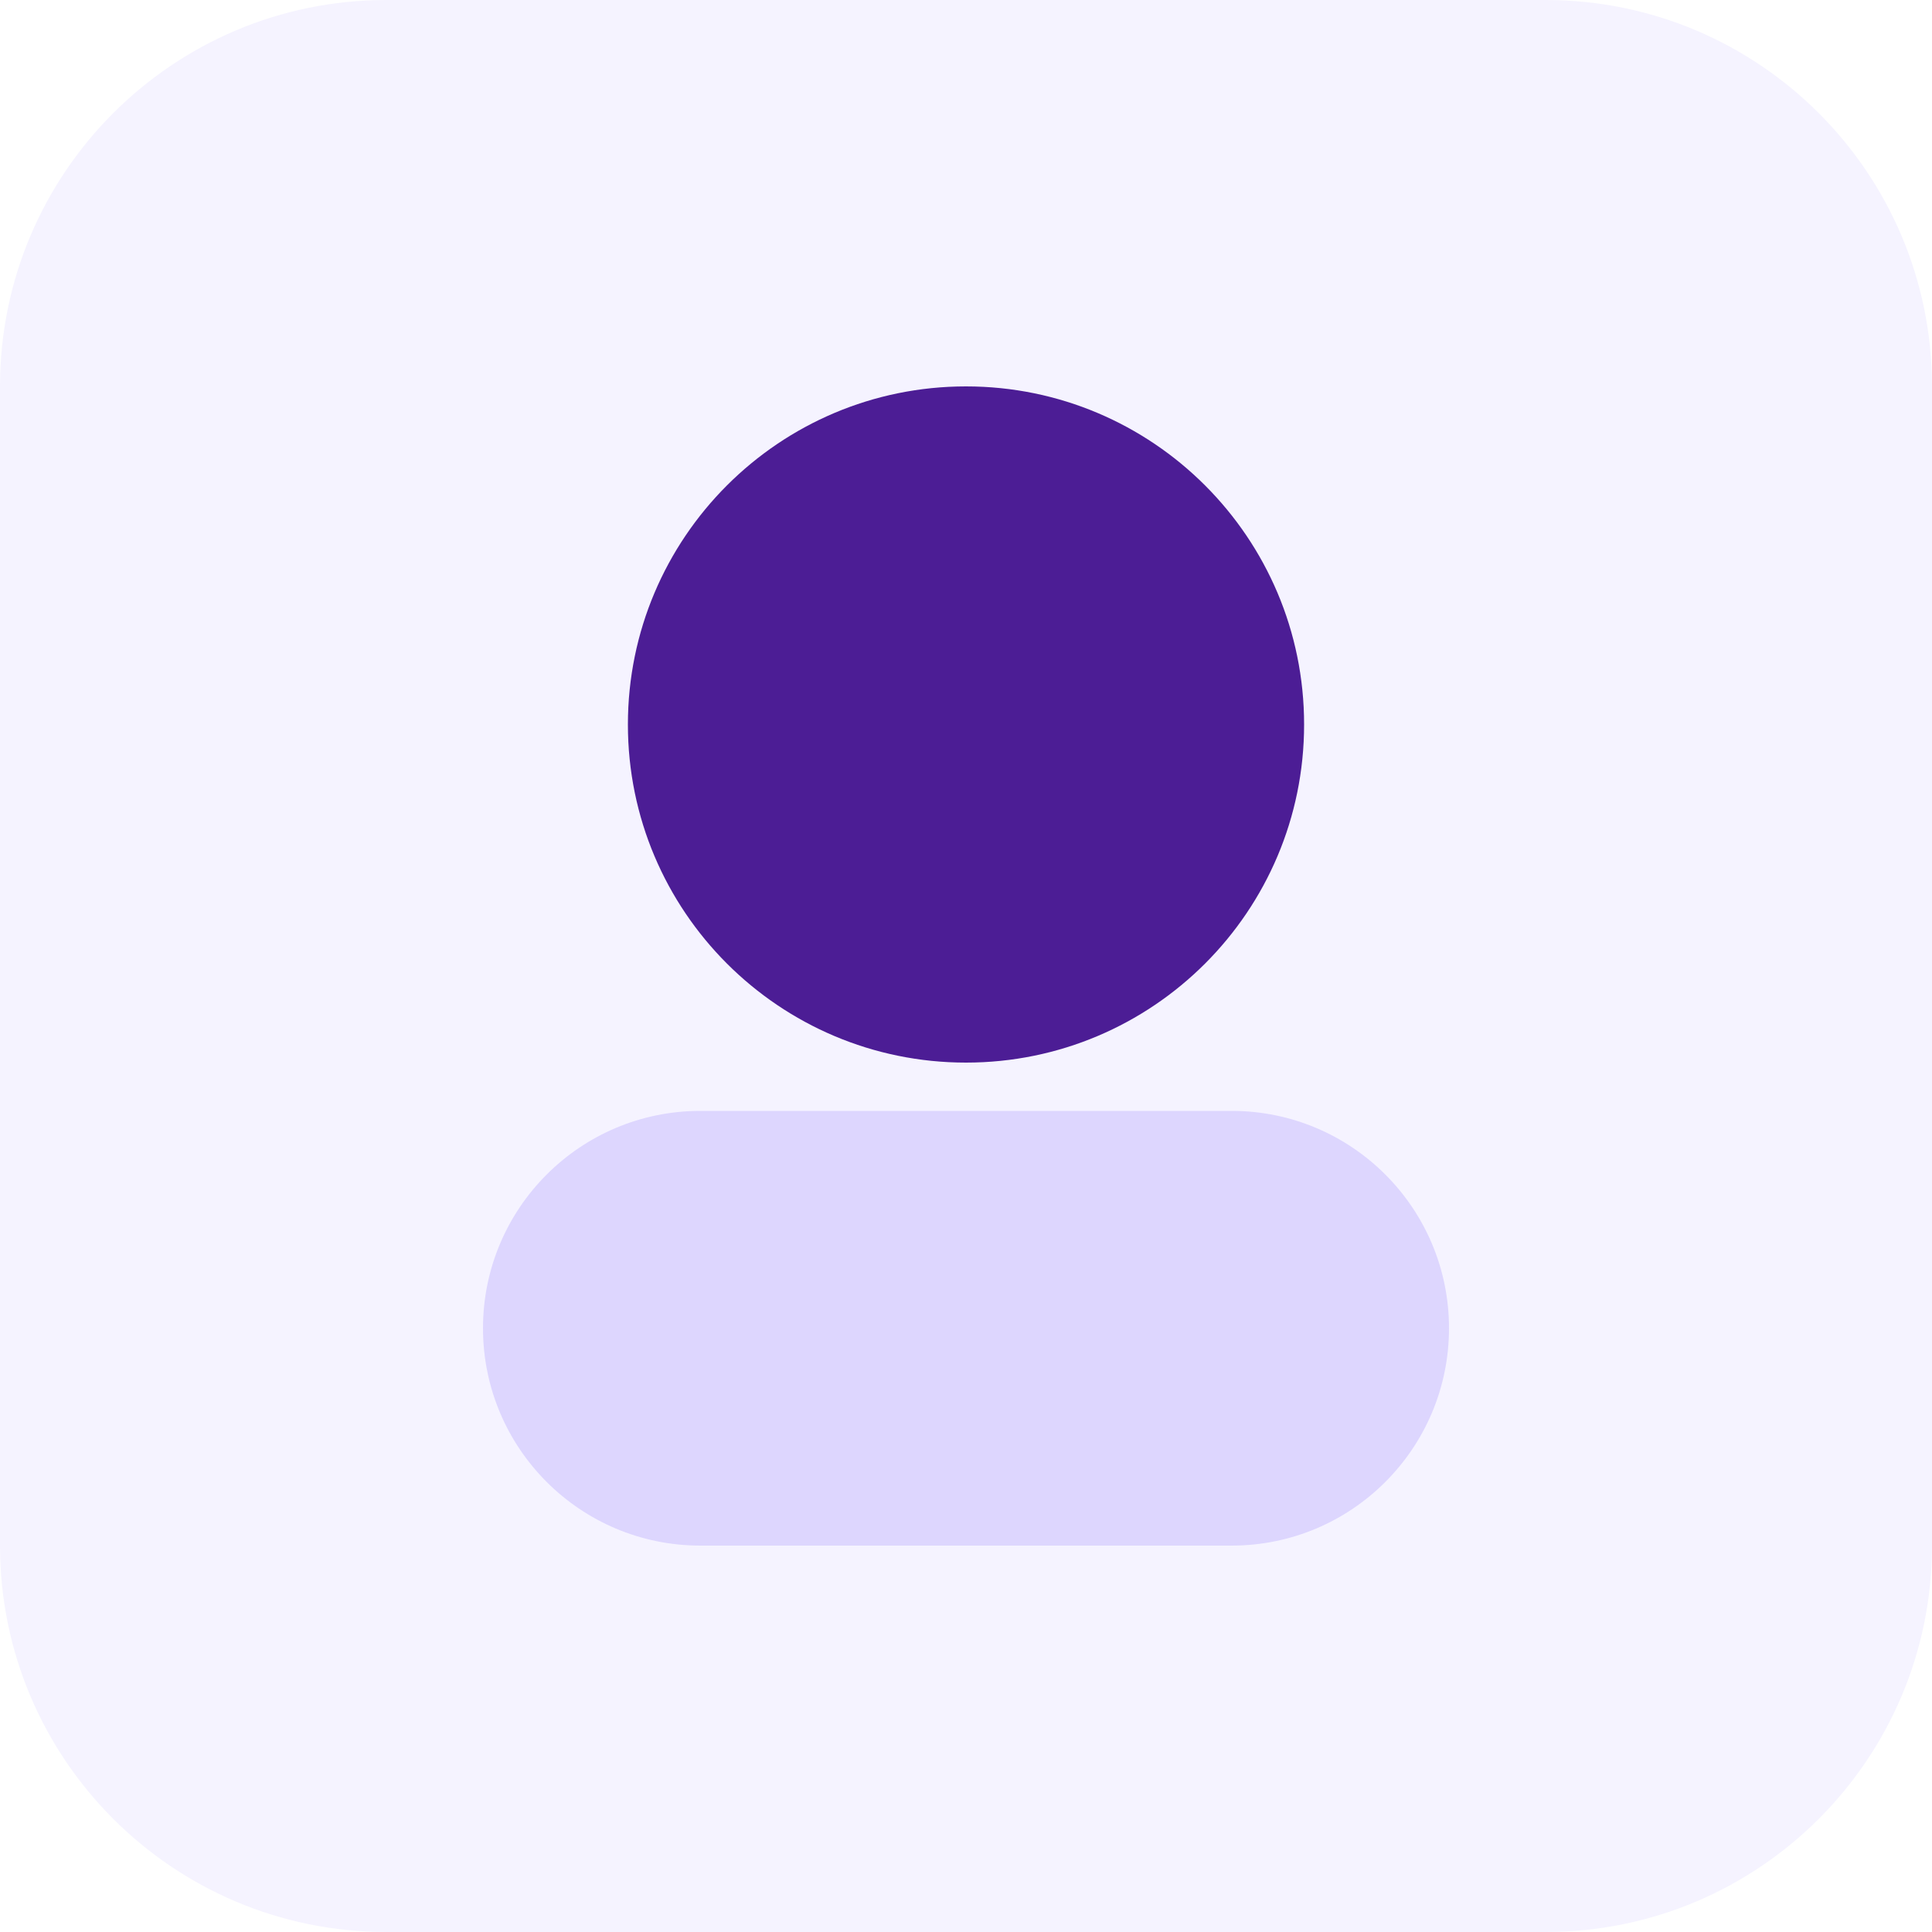
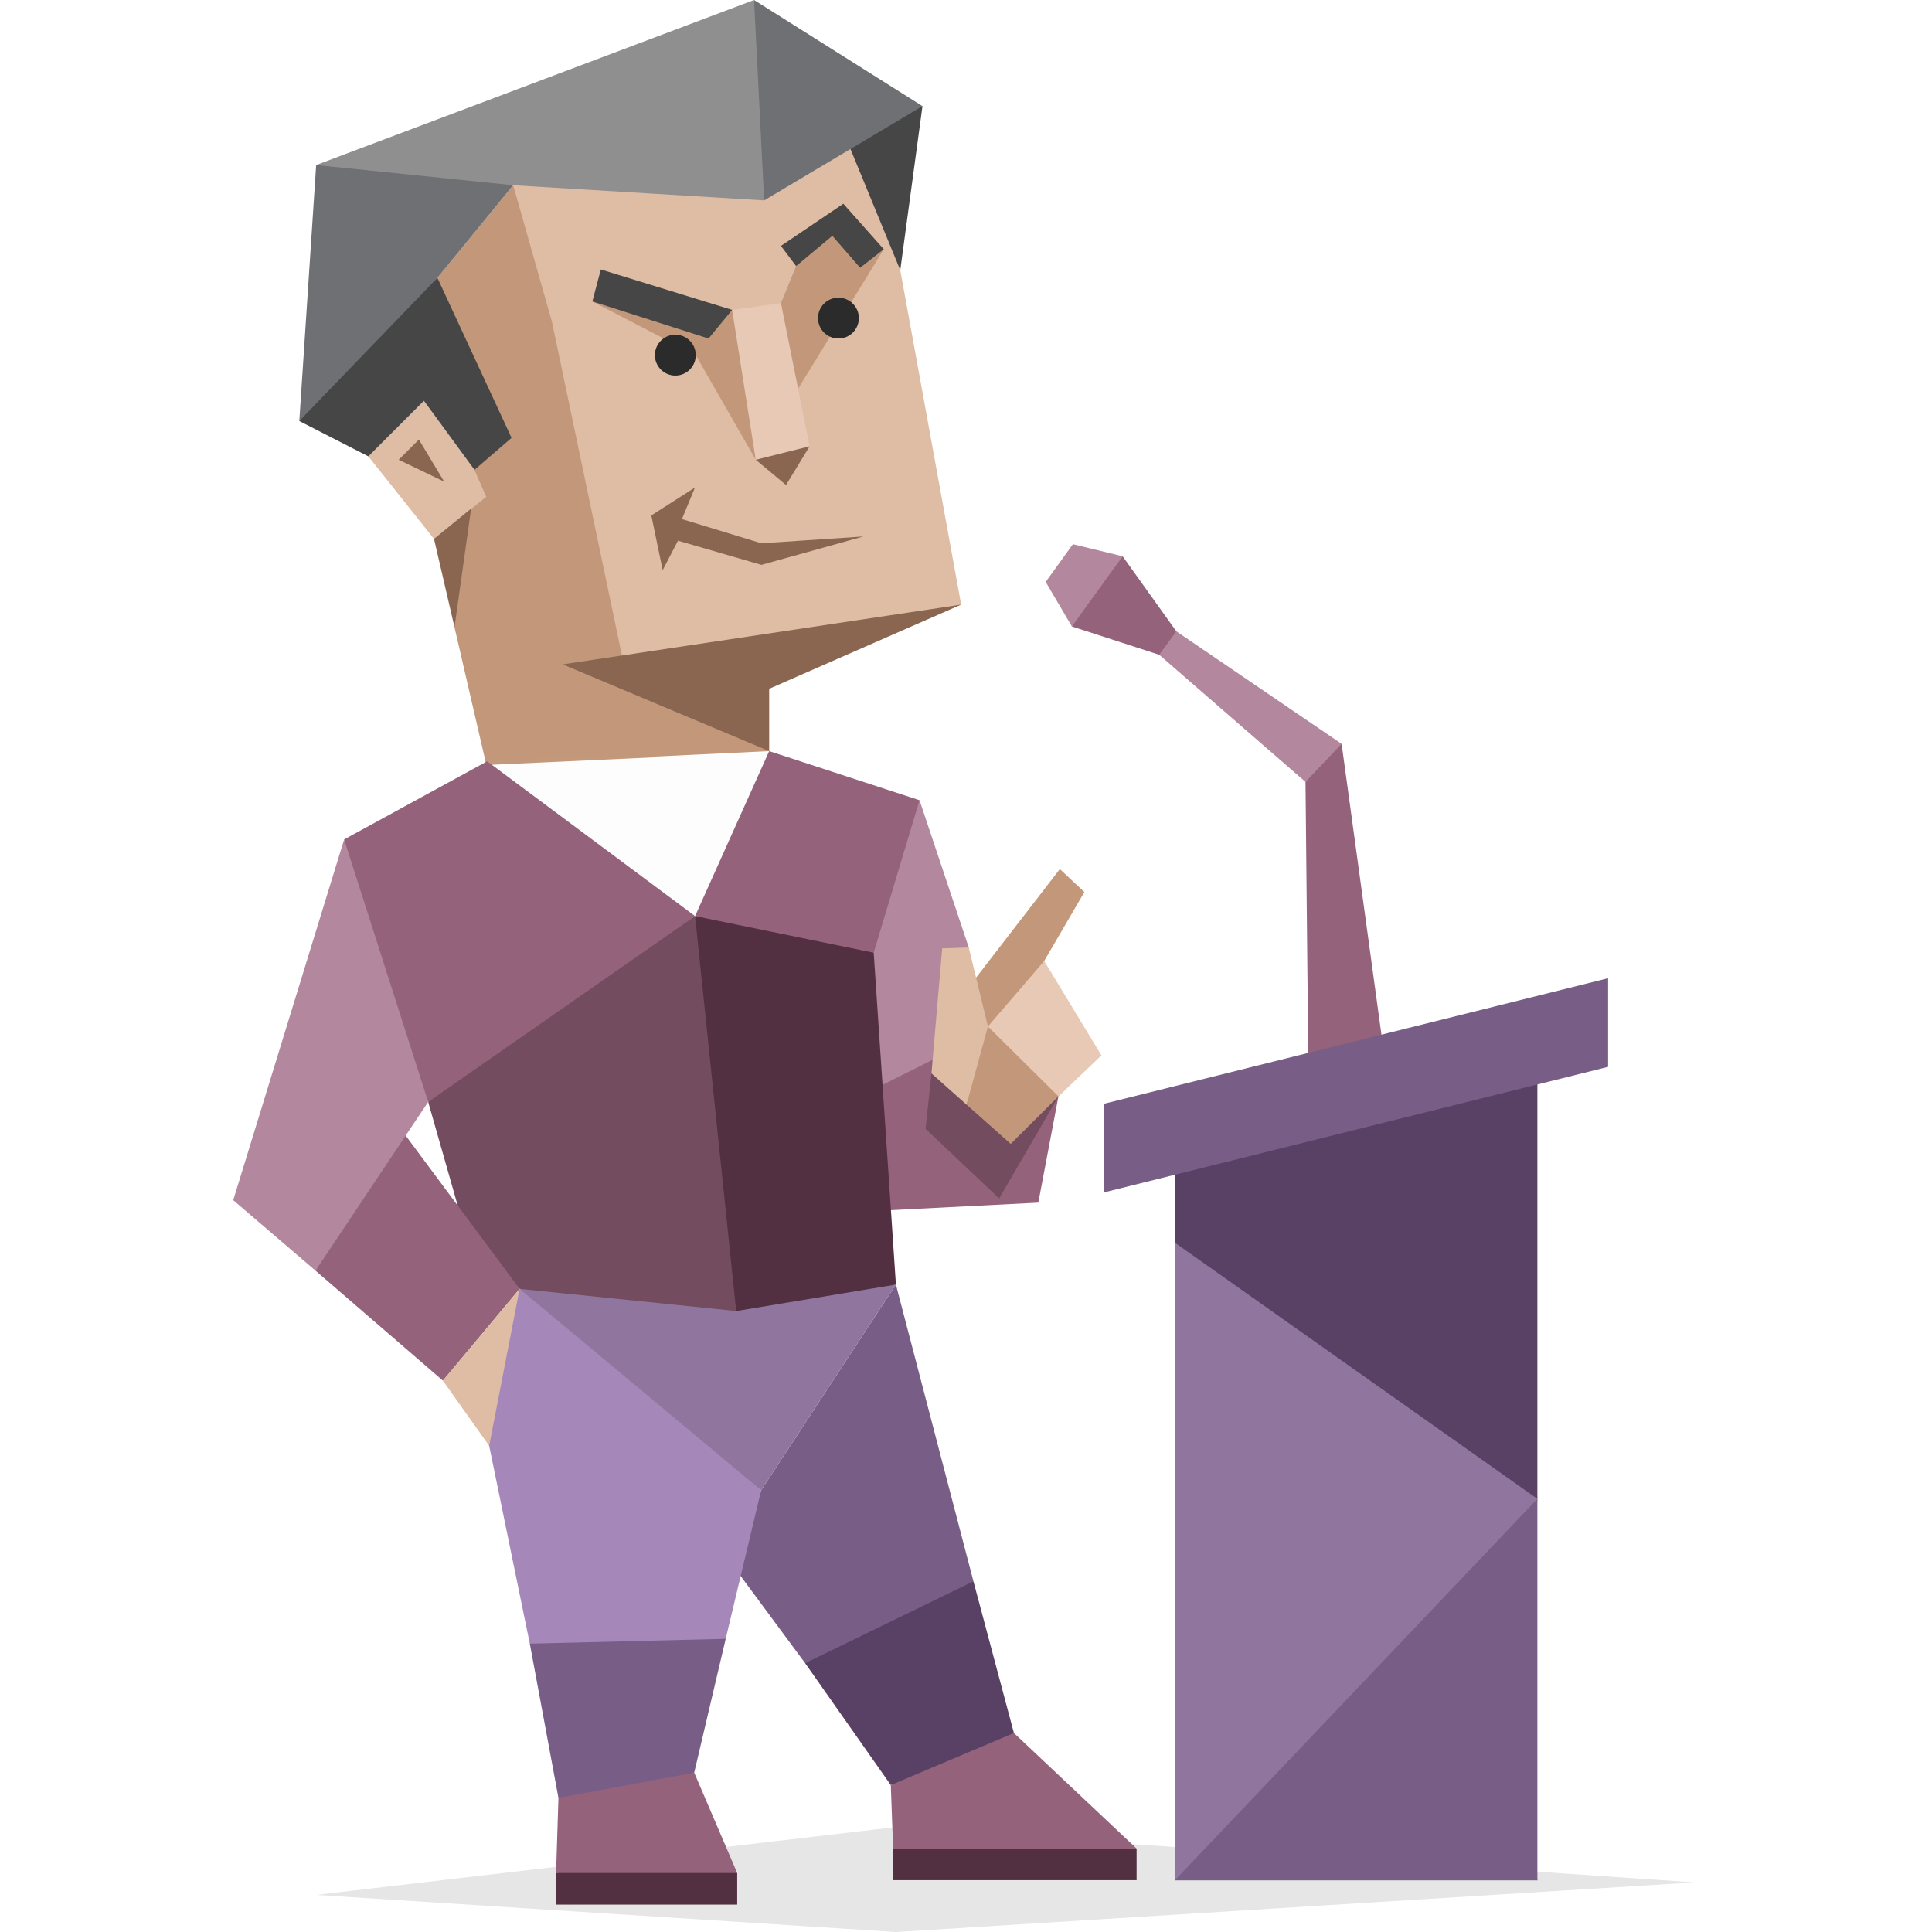
- <svg xmlns="http://www.w3.org/2000/svg" viewBox="0 0 80 80">
-   <rect width="80" height="80" rx="16" fill="#F5F3FF" />
-   <circle cx="40" cy="30" r="14" fill="#4C1D95" />
-   <rect x="20" y="46" width="40" height="18" rx="9" fill="#DDD6FE" />
+ <svg xmlns="http://www.w3.org/2000/svg" width="400.0" height="400.0" viewBox="0 0 400.0 400.0">
+   <path d="M 65.46,392.32 L 184.43,378.4 L 350.8,389.73 L 185.49,400 L 65.46,392.32 z" opacity="0.1" />
+   <path d="M 286.65,218.849 L 270.889,221.69 L 270.29,161.89 L 273.25,157.289 L 277.769,154.01 L 286.65,218.849 z" fill="#95627b" />
+   <path d="M 277.77,154.01 L 270.291,161.89 L 237.52,133.41 L 237.781,130.23 L 240.81,128.84 L 277.77,154.01 z" fill="#b3879d" />
+   <path d="M 318.299,389.31 L 283.739,383.361 L 243.23,389.31 L 243.23,257.27 L 246.199,246.871 L 243.23,228.13 L 318.299,209.13 L 314.86,262.451 L 318.299,310.321 L 313.949,354.701 L 318.299,389.31 z" fill="#90759f" />
+   <path d="M 318.299,209.13 L 243.23,227.01 L 243.23,257.27 L 318.299,310.32 L 318.299,209.13 z" fill="#584164" />
+   <path d="M 332.94,220.88 L 228.58,246.87 L 228.58,228.52 L 332.94,202.53 L 332.94,220.88 z" fill="#785d87" />
+   <path d="M 318.299,310.32 L 243.23,389.309 L 318.299,389.309 L 318.299,310.32 z" fill="#785d87" />
+   <path d="M 232.43,115.17 L 227.701,122.88 L 221.92,129.7 L 216.5,120.48 L 222.13,112.67 L 232.43,115.17 z" fill="#b3879d" />
+   <path d="M 232.43,115.17 L 221.92,129.7 L 239.991,135.56 L 243.55,130.71 L 232.43,115.17 z" fill="#95627b" />
+   <path d="M 152.24,324.8 L 166.7,344.35 L 186.85,339.3 L 201.54,327.39 L 185.49,265.96 L 157.59,308.53 L 152.24,324.8 z" fill="#785d87" />
+   <path d="M 166.7,344.35 L 184.43,369.58 L 206.37,364.361 L 209.92,358.8 L 201.54,327.39 L 166.7,344.35 z" fill="#584164" />
+   <path d="M 107.58,266.85 L 185.49,265.96 L 157.59,308.53 L 133.46,297.33 L 107.58,266.85 z" fill="#90759f" />
+   <path d="M 157.59,308.53 L 150.25,339.3 L 129.97,347.679 L 109.69,340.3 L 101.28,299.34 L 99.64,282.7 L 107.58,266.849 L 157.59,308.53 z" fill="#a687b9" />
+   <path d="M 150.25,339.3 L 143.73,367.01 L 131.56,373.3 L 115.62,372.231 L 109.69,340.3 L 150.25,339.3 z" fill="#785d87" />
+   <path d="M 143.73,367.01 L 152.63,387.79 L 134.2,389.79 L 115.13,387.79 L 115.62,372.231 L 143.73,367.01 z" fill="#95627b" />
+   <path d="M 209.92,358.799 L 235.32,382.73 L 205.84,384.73 L 184.91,382.73 L 184.43,369.579 L 209.92,358.799 z" fill="#95627b" />
+   <path d="M 115.13,387.79 L 152.63,387.79 L 152.63,394.33 L 115.13,394.33 L 115.13,387.79 z" fill="#532f42" />
+   <path d="M 184.91,382.73 L 235.32,382.73 L 235.32,389.27 L 184.91,389.27 L 184.91,382.73 z" fill="#532f42" />
+   <path d="M 190.38,165.68 L 200.57,196.16 L 197.59,224.43 L 178.78,237.54 L 178.634,231.061 L 177.75,191.75 L 190.38,165.68 z" fill="#b3879d" />
+   <path d="M 193.721,219.1 L 197.59,224.43 L 219.139,226.991 L 214.971,248.991 L 181.79,250.68 L 179.611,226.17 L 193.721,219.1 z" fill="#95627b" />
+   <path d="M 192.85,222.24 L 191.62,233.71 L 206.87,248.13 L 219.14,226.99 L 207.769,225.3 L 192.85,222.24 z" fill="#734d5f" />
+   <path d="M 204.54,212.519 L 198.94,206.491 L 219.43,179.931 L 224.51,184.69 L 216.19,198.959 L 212.82,209.3 L 204.54,212.519 z" fill="#c3977a" />
+   <path d="M 204.54,207.51 L 221.35,224.79 L 209.26,236.83 L 200.11,228.7 L 204.54,207.51 z" fill="#c3977a" />
+   <path d="M 200.57,196.16 L 195.07,196.35 L 192.85,222.24 L 200.11,228.7 L 204.54,212.519 L 200.57,196.16 z" fill="#dfbca4" />
+   <path d="M 204.54,212.519 L 216.19,198.959 L 228.04,218.51 L 219.14,226.991 L 204.54,212.519 z" fill="#e8c9b6" />
+   <path d="M 158.21,41.49 L 168.97,29.85 L 181.22,27.55 L 199,125.18 L 166.84,133.36 L 128.57,135.99 L 109.97,69.63 L 106.25,38.35 L 132.76,35.15 L 158.21,41.49 z" fill="#dfbca4" />
+   <path d="M 151.58,140.35 L 199,125.18 C 175.699,129.22 152.398,133.26 129.098,137.301 C 124.155,113.734 119.212,90.167 114.27,66.6 L 106.25,38.35 L 90.56,57.53 L 95.01,72.42 L 105.91,90.66 L 100.99,91.97 L 98.23,97.28 L 92.44,93.11 L 87.77,82.99 L 82.58,90.96 L 76.27,94.49 L 85.63,102.2 L 89.86,111.58 L 92.57,117.48 L 93.97,129.31 L 100.67,158.3 L 159.25,155.51 L 151.58,140.35 z" fill="#c3977a" />
+   <path d="M 186.39,55.93 L 190.99,21.97 L 173.59,24.79 L 186.39,55.93 z" fill="#464646" />
+   <path d="M 98.23,97.28 L 100.67,102.86 L 89.86,111.58 L 76.27,94.49 L 87.77,82.99 L 98.23,97.28 z" fill="#dfbca4" />
+   <path d="M 158.21,41.49 L 190.99,21.97 L 156.12,0 L 153.41,22.75 L 158.21,41.49 z" fill="#6e7073" />
+   <path d="M 158.21,41.49 L 156.12,0 L 65.46,34.17 L 85.02,40.15 L 106.25,38.35 L 158.21,41.49 z" fill="#8f8f8f" />
+   <path d="M 65.46,34.17 L 61.97,87.17 L 77.79,73.82 L 90.56,57.53 L 106.25,38.35 L 65.46,34.17 z" fill="#6e7073" />
+   <path d="M 90.56,57.53 L 105.91,90.66 L 98.23,97.28 L 87.77,82.99 L 76.27,94.49 L 61.97,87.17 L 90.56,57.53 z" fill="#464646" />
+   <path d="M 82.54,95.19 L 86.73,91.01 L 91.96,99.72 L 82.54,95.19 z" fill="#8a6651" />
+   <path d="M 89.86,111.58 L 97.54,105.3 L 94.1,129.86 L 89.86,111.58 z" fill="#8a6651" />
+   <path d="M 116.49,137.55 L 199,125.18 L 159.25,142.61 L 159.25,155.51 L 141.758,148.163 L 116.49,137.55 z" fill="#8a6651" />
+   <path d="M 178.78,111.07 L 157.64,112.48 L 141.19,107.47 L 143.89,100.93 L 134.85,106.71 L 137.2,118.04 L 140.37,111.94 L 157.64,116.95 L 178.78,111.07 z" fill="#8a6651" />
+   <path d="M 164.83,55.09 L 161.69,62.76 L 161.22,70.72 L 165.24,80.47 L 182.97,51.6 L 174.6,42.19 L 164.83,55.09 z" fill="#c3977a" />
+   <path d="M 161.69,50.91 L 174.6,42.19 L 182.97,51.6 L 178.08,55.44 L 172.33,48.82 L 164.83,55.09 L 161.69,50.91 z" fill="#464646" />
+   <path d="M 122.64,62.41 L 144.05,73.53 L 156.47,95.19 L 154.98,75.04 L 151.58,64.16 L 122.64,62.41 z" fill="#c3977a" />
+   <path d="M 151.58,64.16 L 124.39,55.79 L 122.64,62.41 L 146.7,70.09 L 151.58,64.16 z" fill="#464646" />
+   <path d="M 161.69,62.76 L 167.62,92.4 L 162.89,95.6 L 156.47,95.19 L 151.58,64.16 L 161.69,62.76 z" fill="#e8c9b6" />
+   <path d="M 167.62,92.4 L 162.74,100.42 L 156.47,95.19 L 167.62,92.4 z" fill="#8a6651" />
+   <path d="M 160,156.375 L 100.812,157.125 L 98.25,162.875 L 160,156.375 z" fill="#c3987b" />
+   <path d="M 96.065,160.87 L 97.414,180.341 L 147.86,204.86 L 159.517,155.698 L 100.638,158.388 L 96.065,160.87 z" fill="#fdfdfd" />
+   <path d="M 100.86,157.62 L 143.91,189.67 L 119.14,209.349 L 88.65,228.14 L 78.29,204.49 L 71.25,173.8 L 100.86,157.62 z" fill="#95627b" />
+   <path d="M 159.25,155.51 L 190.38,165.68 L 180.89,197.25 L 163.39,200.99 L 143.91,189.67 L 159.25,155.51 z" fill="#95627b" />
+   <path d="M 88.65,228.139 L 97.12,257.87 L 107.58,266.849 L 152.42,271.44 L 152.63,226.991 L 143.91,189.669 L 88.65,228.139 z" fill="#734d5f" />
+   <path d="M 143.91,189.669 L 180.89,197.249 L 185.49,265.959 L 152.42,271.44 L 143.91,189.669 z" fill="#532f42" />
+   <path d="M 81.91,232.31 L 107.58,266.85 L 91.7,285.85 L 65.32,263.071 L 81.91,232.31 z" fill="#95627b" />
+   <path d="M 101.28,299.34 L 91.7,285.85 L 107.58,266.85 L 101.28,299.34 z" fill="#dfbca4" />
+   <path d="M 71.25,173.8 L 48.29,248.481 L 65.32,263.07 L 88.65,228.14 L 71.25,173.8 z" fill="#b3879d" />
+   <path d="M 177.82,65.86 C 177.82,68.196 175.926,70.09 173.59,70.09 C 171.254,70.09 169.36,68.196 169.36,65.86 C 169.36,63.524 171.254,61.63 173.59,61.63 C 175.924,61.636 177.815,63.526 177.82,65.86 z" fill="#2b2b2b" />
+   <path d="M 144.05,73.53 C 144.05,75.866 142.156,77.76 139.82,77.76 C 137.484,77.76 135.59,75.866 135.59,73.53 C 135.59,71.194 137.484,69.3 139.82,69.3 C 142.156,69.3 144.05,71.194 144.05,73.53 z" fill="#2b2b2b" />
</svg>
